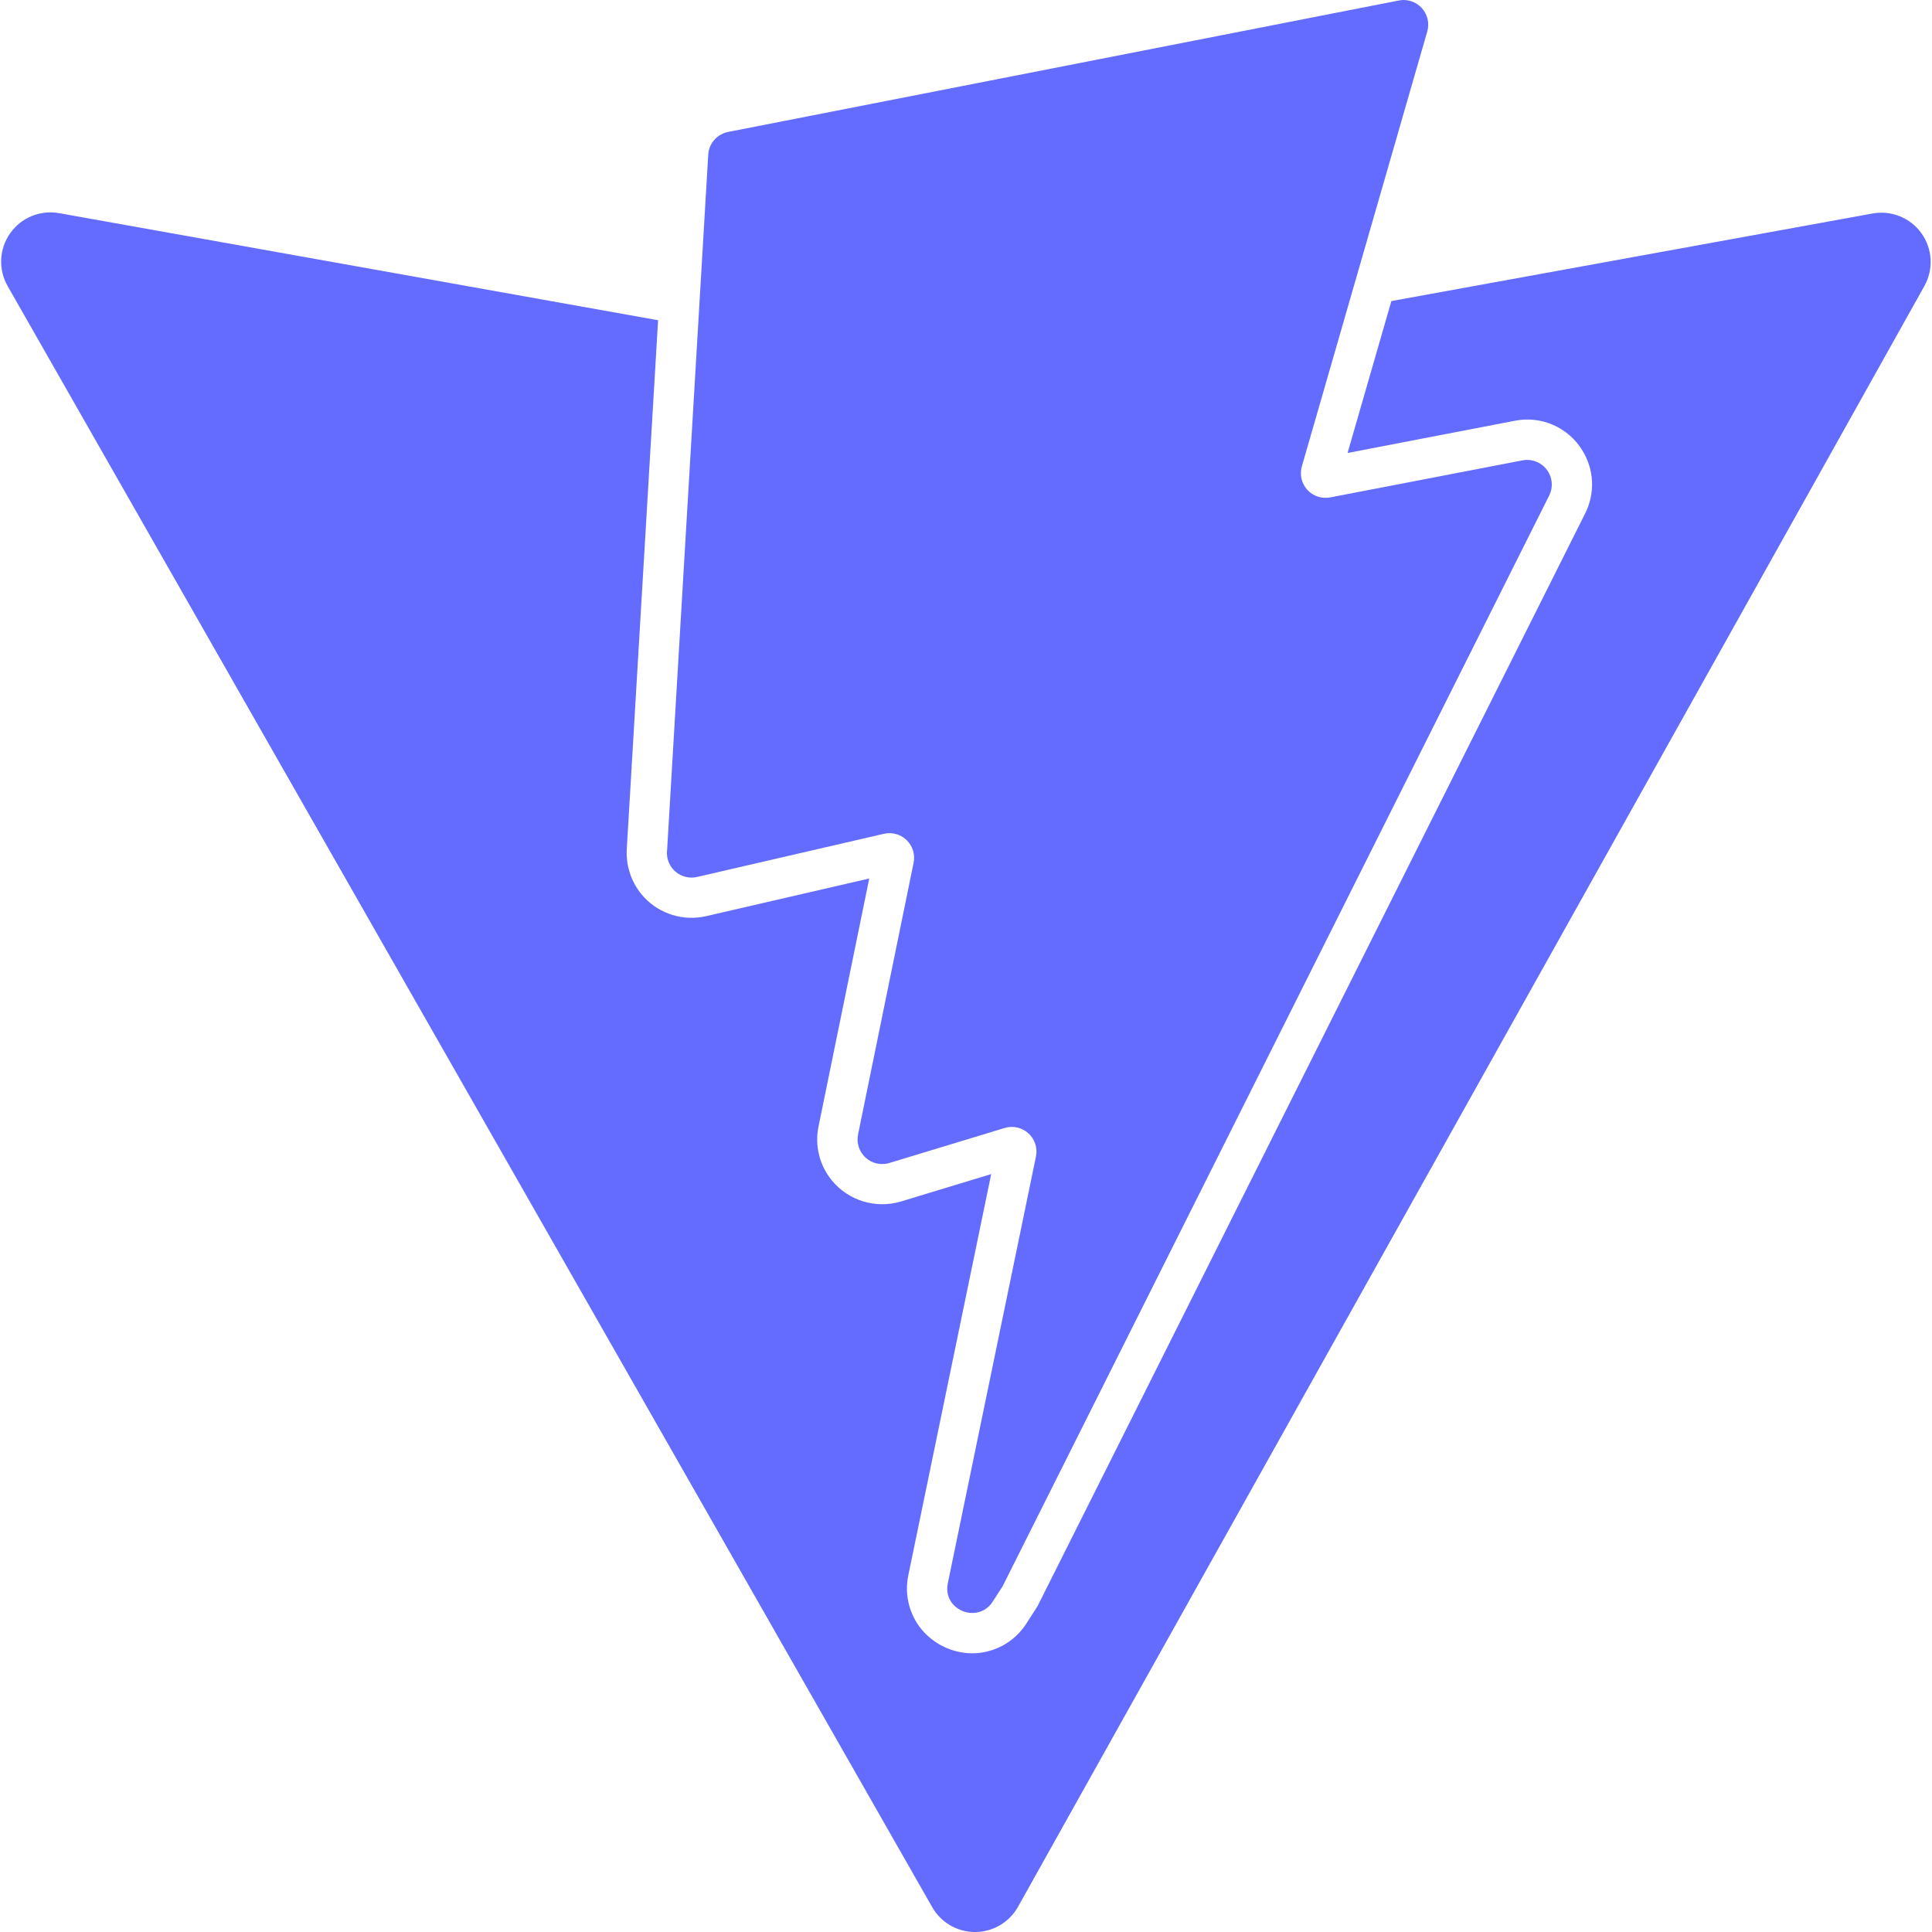
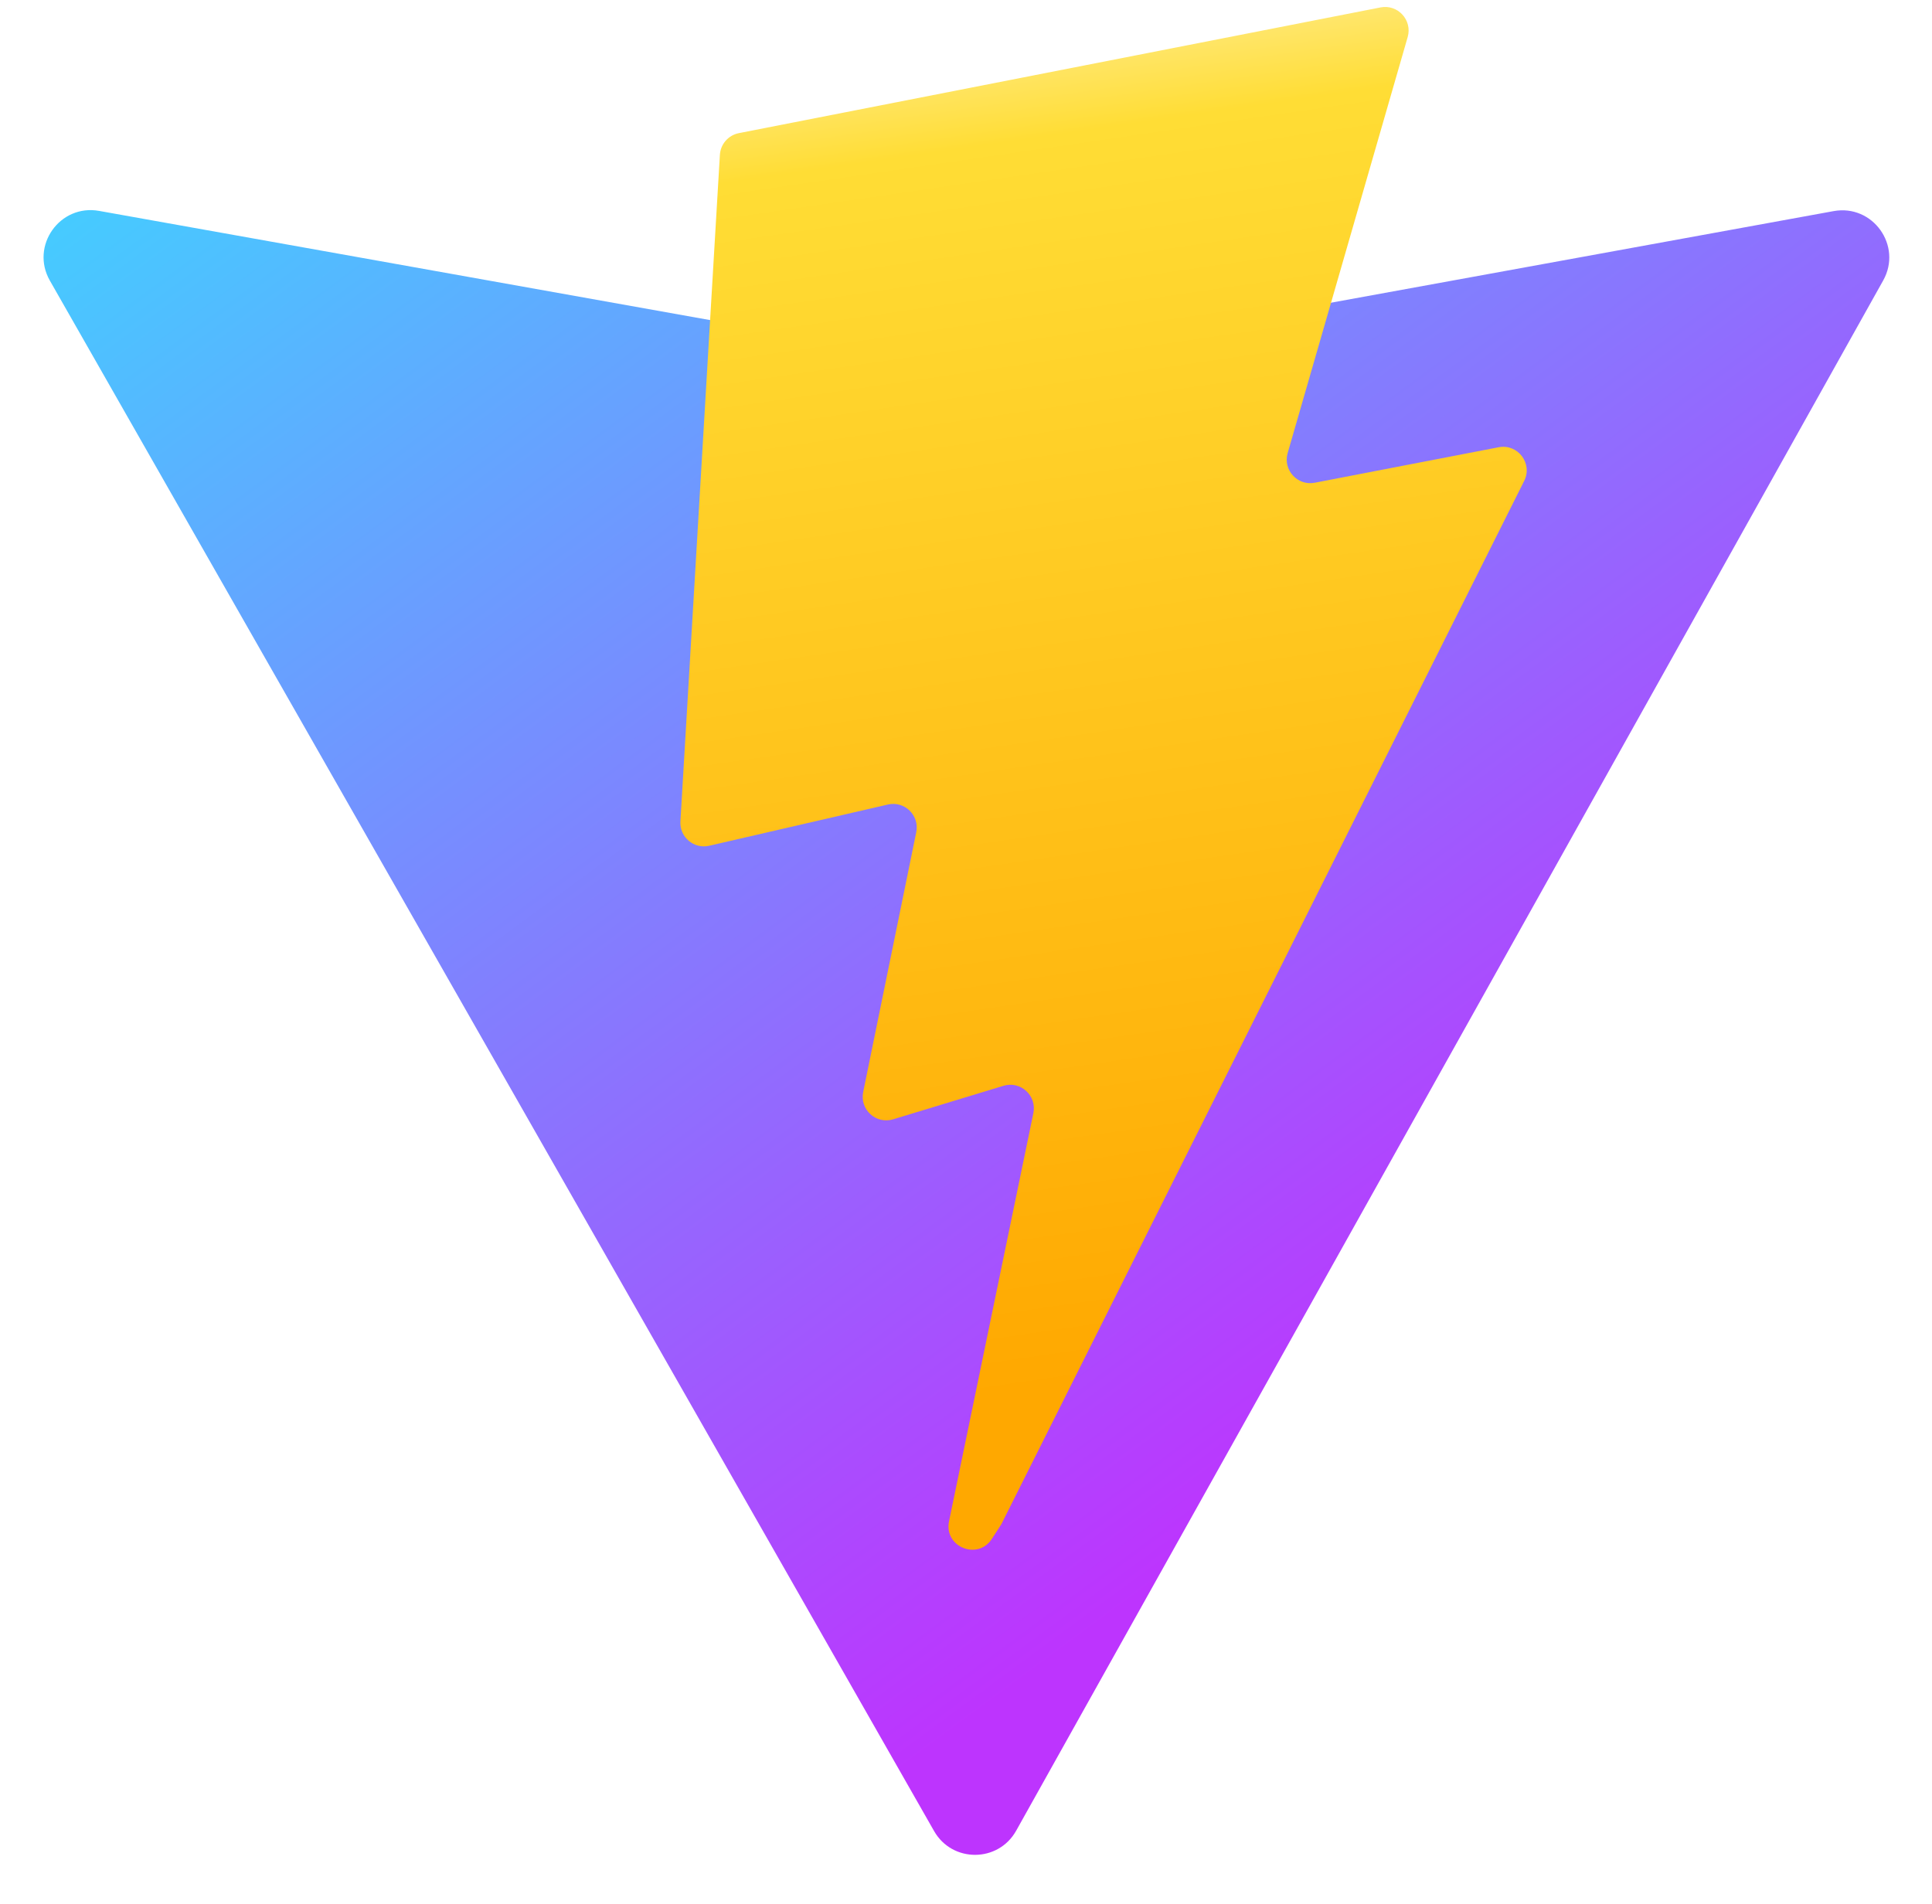
- <svg xmlns="http://www.w3.org/2000/svg" fill="#646CFF" role="img" viewBox="0 0 24 24">
-   <path d="m8.286 10.578.512-8.657a.306.306 0 0 1 .247-.282L17.377.006a.306.306 0 0 1 .353.385l-1.558 5.403a.306.306 0 0 0 .352.385l2.388-.46a.306.306 0 0 1 .332.438l-6.79 13.55-.123.19a.294.294 0 0 1-.252.14c-.177 0-.35-.152-.305-.369l1.095-5.301a.306.306 0 0 0-.388-.355l-1.433.435a.306.306 0 0 1-.389-.354l.69-3.375a.306.306 0 0 0-.37-.36l-2.32.536a.306.306 0 0 1-.374-.316zm14.976-7.926L17.284 3.74l-.544 1.887 2.077-.4a.8.8 0 0 1 .84.369.8.8 0 0 1 .034.783L12.9 19.93l-.013.025-.015.023-.122.19a.801.801 0 0 1-.672.37.826.826 0 0 1-.634-.302.8.8 0 0 1-.16-.67l1.029-4.981-1.12.34a.81.81 0 0 1-.86-.262.802.802 0 0 1-.165-.67l.63-3.08-2.027.468a.808.808 0 0 1-.768-.233.81.81 0 0 1-.217-.6l.389-6.57-7.44-1.33a.612.612 0 0 0-.64.906L11.58 23.691a.612.612 0 0 0 1.066-.004l11.26-20.135a.612.612 0 0 0-.644-.9z" />
+ <svg xmlns="http://www.w3.org/2000/svg" width="410" height="404" viewBox="0 0 410 404" fill="none">
+   <path d="M399.641 59.525L215.643 388.545C211.844 395.338 202.084 395.378 198.228 388.618L10.582 59.556C6.381 52.19 12.68 43.267 21.028 44.759L205.223 77.682C206.398 77.892 207.601 77.89 208.776 77.676L389.119 44.806C397.439 43.289 403.768 52.143 399.641 59.525Z" fill="url(#paint0_linear)" />
+   <path d="M292.965 1.574L156.801 28.255C154.563 28.694 152.906 30.59 152.771 32.866L144.395 174.33C144.198 177.662 147.258 180.248 150.51 179.498L188.42 170.749C191.967 169.931 195.172 173.055 194.443 176.622L183.18 231.775C182.422 235.487 185.907 238.661 189.532 237.56L212.947 230.446C216.577 229.344 220.065 232.527 219.297 236.242L201.398 322.875C200.278 328.294 207.486 331.249 210.492 326.603L212.5 323.5L323.454 102.072C325.312 98.365 322.108 94.137 318.036 94.923L279.014 102.454C275.347 103.161 272.227 99.746 273.262 96.158L298.731 7.867C299.767 4.273 296.636 0.855 292.965 1.574Z" fill="url(#paint1_linear)" />
+   <defs>
+     <linearGradient id="paint0_linear" x1="6" y1="33" x2="235" y2="344" gradientUnits="userSpaceOnUse">
+       <stop stop-color="#41D1FF" />
+       <stop offset="1" stop-color="#BD34FE" />
+     </linearGradient>
+     <linearGradient id="paint1_linear" x1="194.651" y1="8.818" x2="236.076" y2="292.989" gradientUnits="userSpaceOnUse">
+       <stop stop-color="#FFEA83" />
+       <stop offset="0.083" stop-color="#FFDD35" />
+       <stop offset="1" stop-color="#FFA800" />
+     </linearGradient>
+   </defs>
</svg>
